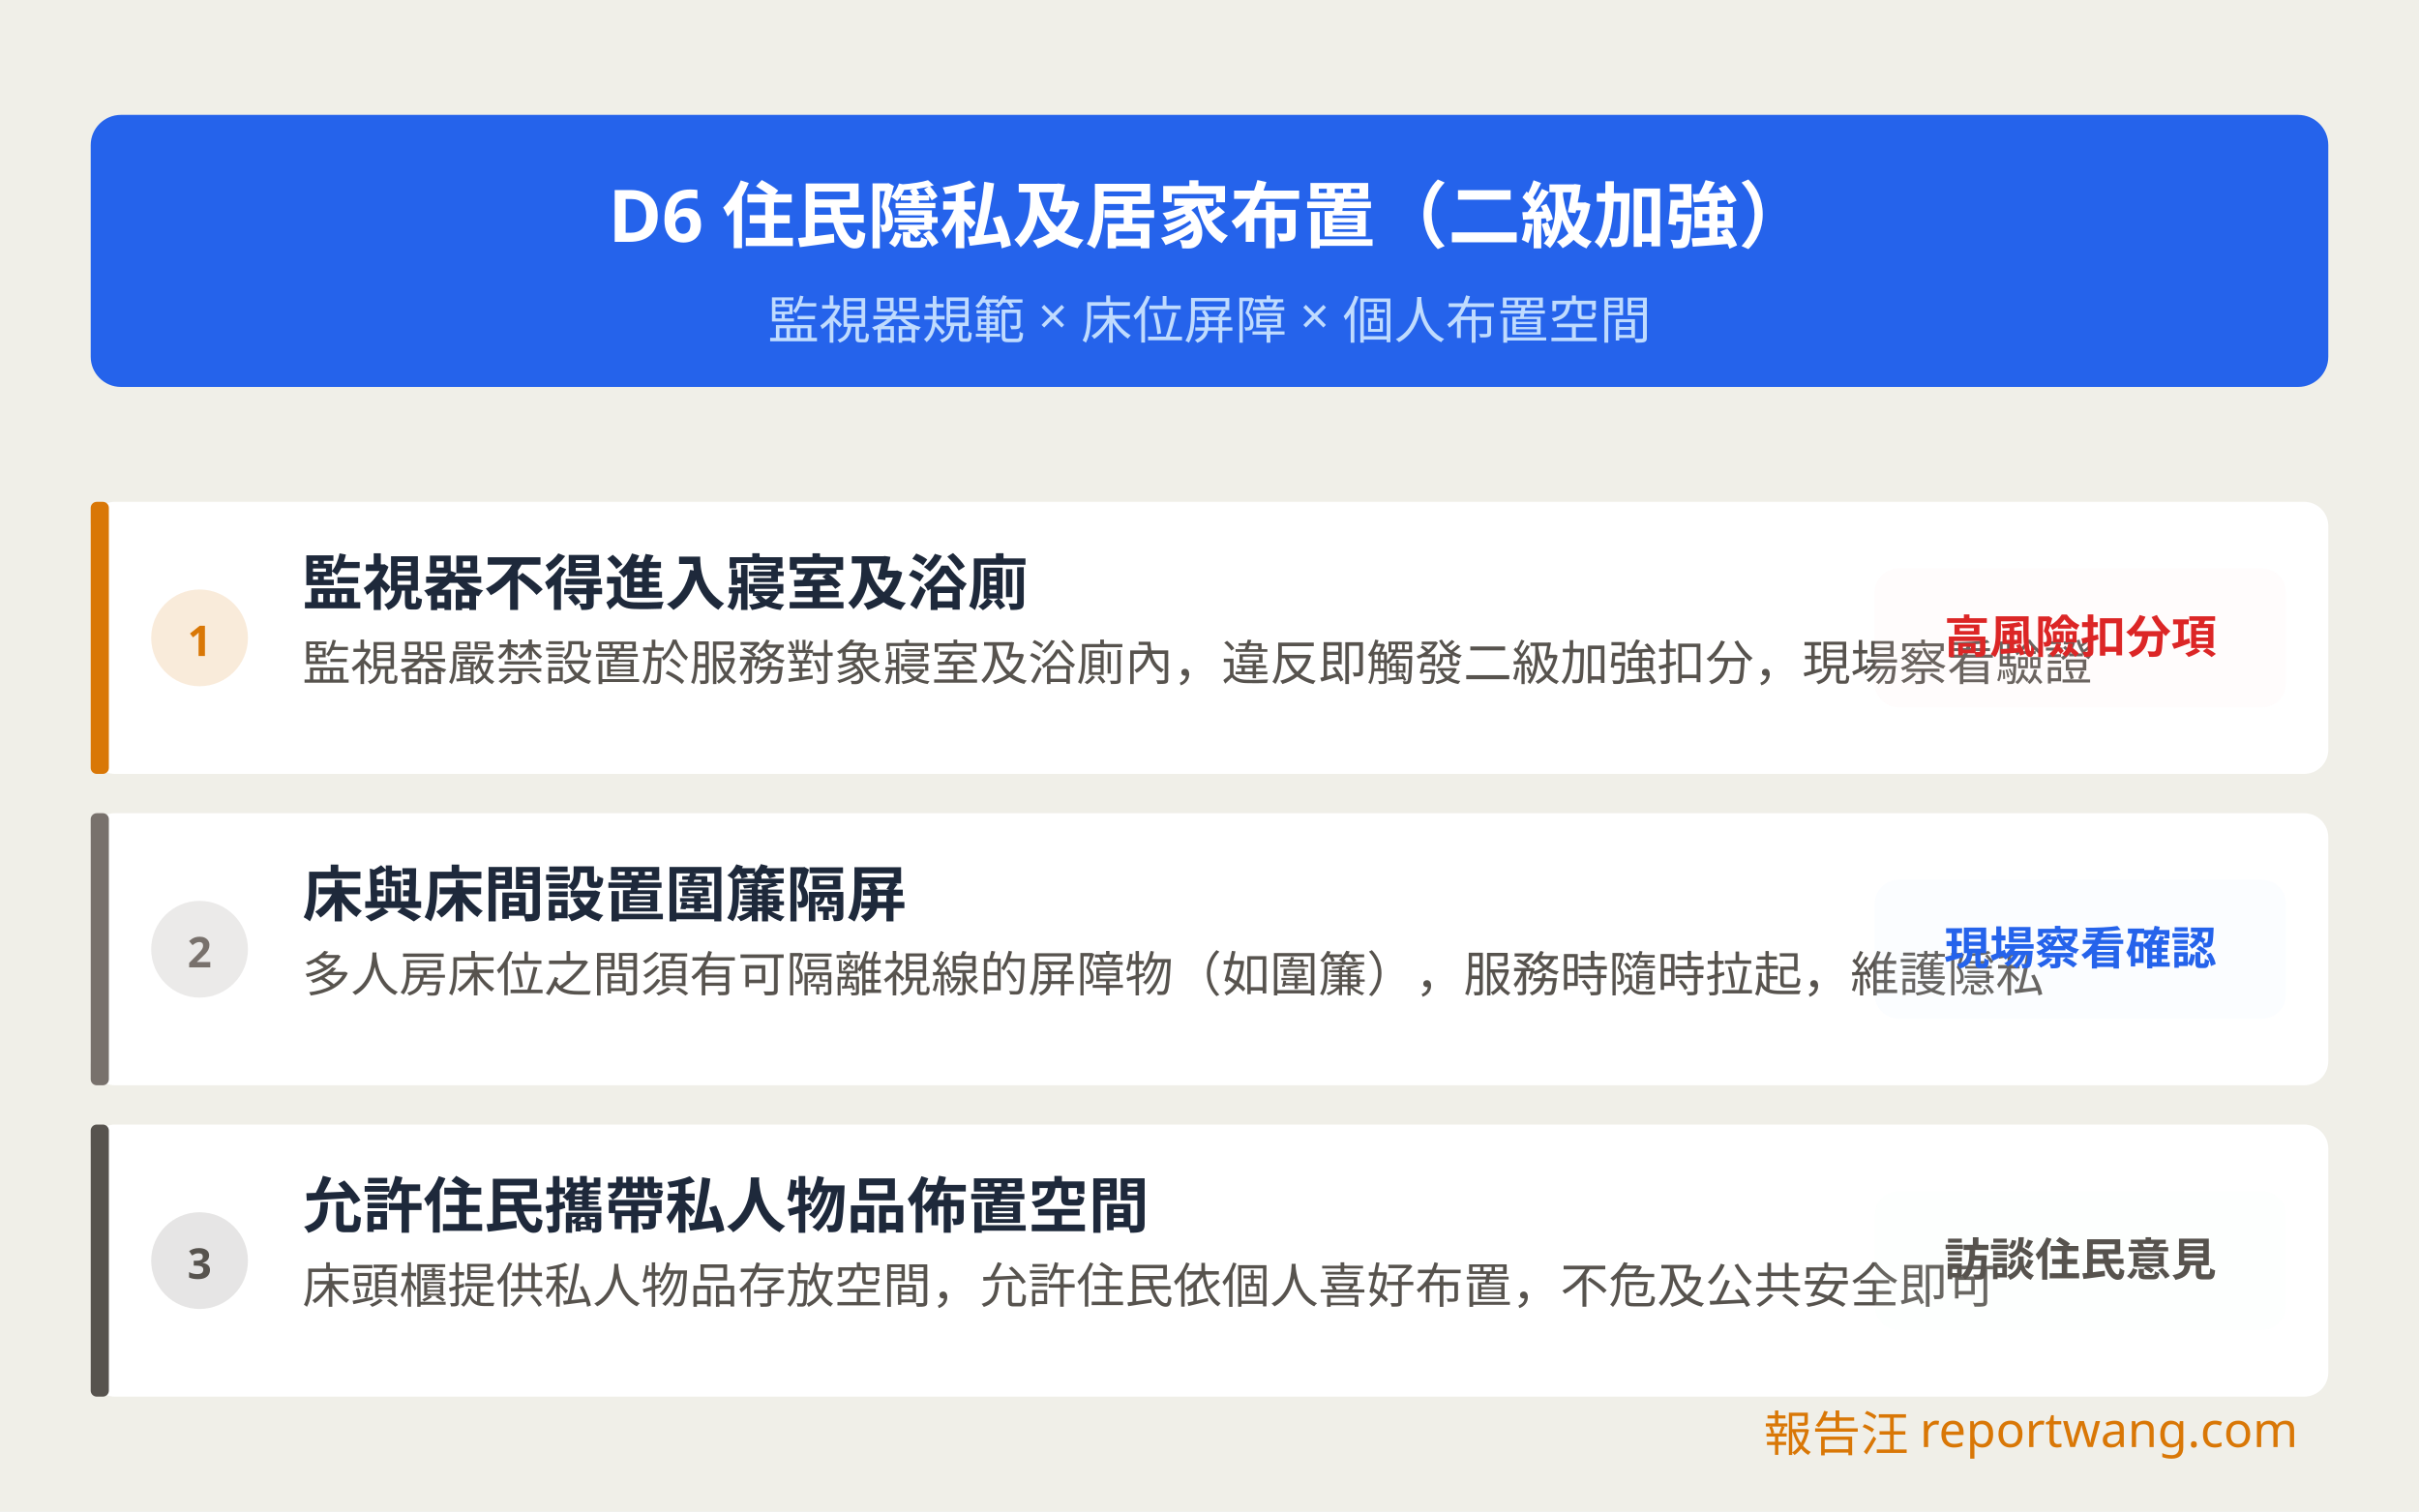
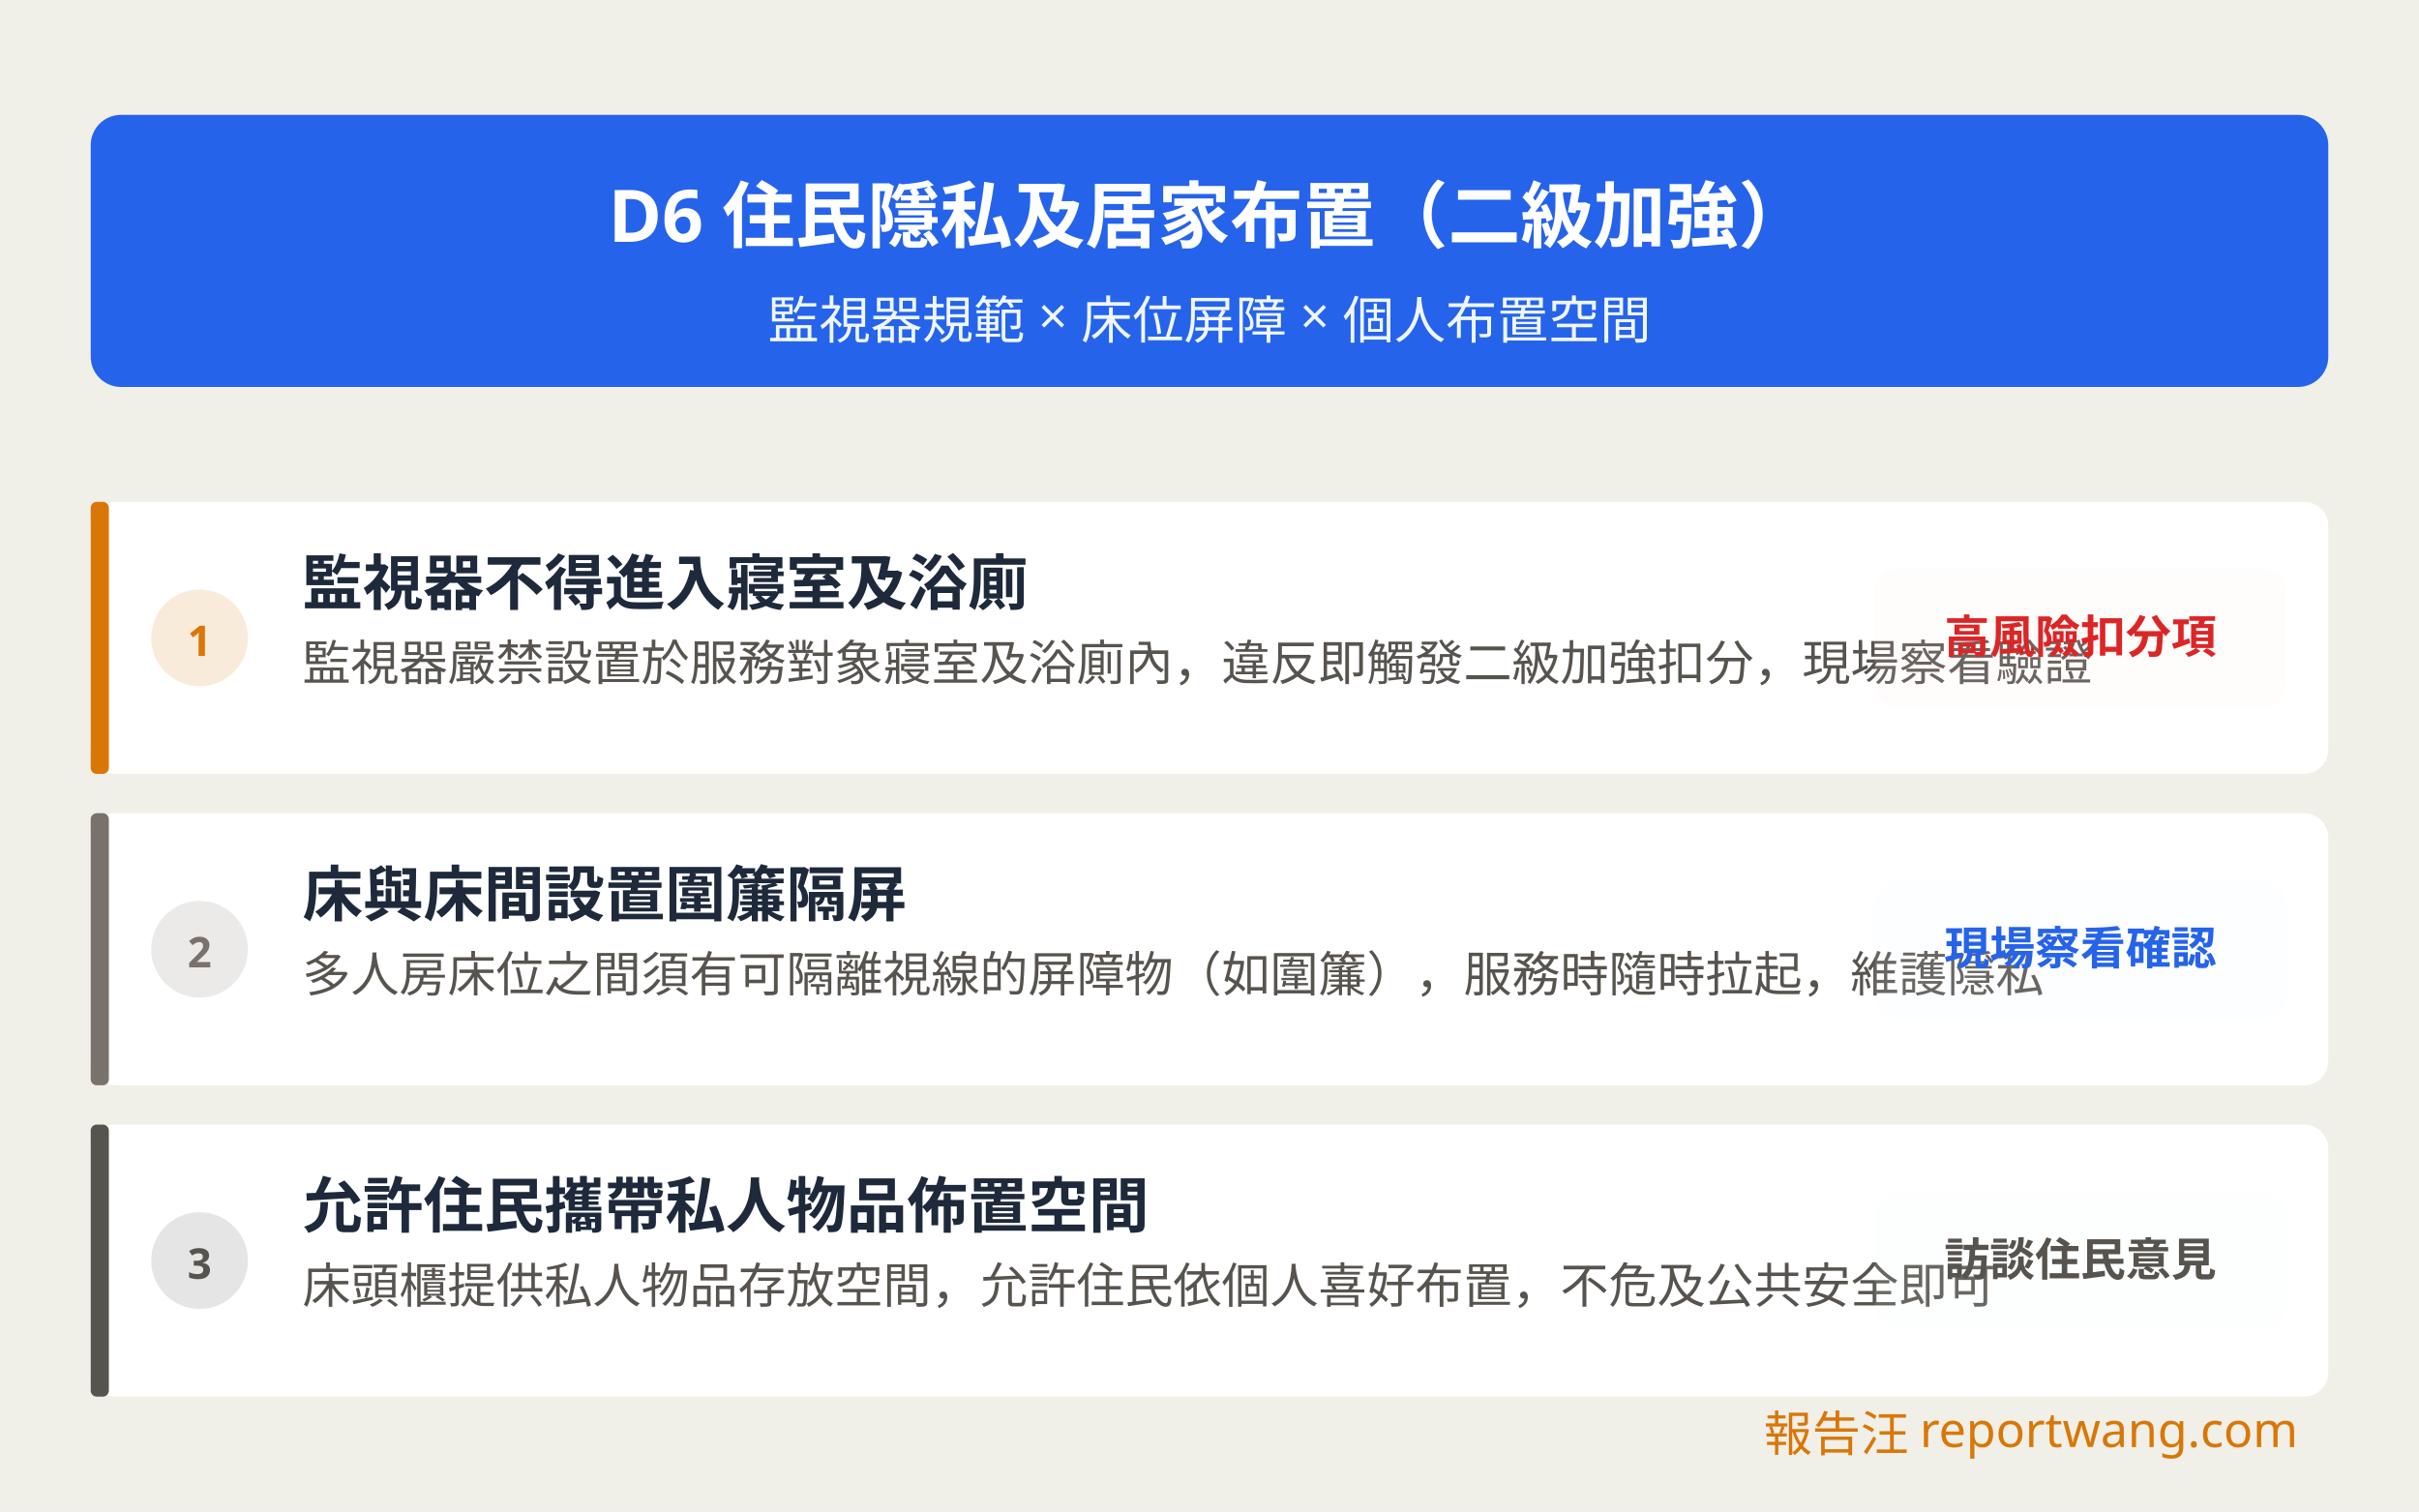
<svg xmlns="http://www.w3.org/2000/svg" viewBox="0 0 800 500" width="800" height="500" font-family="'Noto Sans TC', sans-serif">
  <rect width="800" height="500" fill="#f0efe8" />
  <rect x="30" y="38" width="740" height="90" rx="10" fill="#2563eb" />
  <text x="400" y="80" font-size="24" fill="#ffffff" text-anchor="middle" font-weight="700">D6 住民隱私及居家布置（二級加強）</text>
-   <text x="400" y="112" font-size="17" fill="#bfdbfe" text-anchor="middle">監視器規範 × 床位屏障 × 個人布置空間</text>
+   <text x="400" y="112" font-size="17" fill="#eff6ff" text-anchor="middle">監視器規範 × 床位屏障 × 個人布置空間</text>
  <rect x="30" y="166" width="740" height="90" rx="8" fill="#ffffff" />
  <rect x="30" y="166" width="6" height="90" rx="2" fill="#d97706" />
  <circle cx="66" cy="211" r="16" fill="#d97706" opacity="0.15" />
  <text x="66" y="217" font-size="14" fill="#d97706" text-anchor="middle" font-weight="700">1</text>
  <text x="100" y="200" font-size="20" fill="#1e293b" font-weight="700">監視器不得進入寢室及浴廁</text>
  <text x="100" y="225" font-size="16" fill="#57534e">監視器嚴禁設置於服務對象寢室及浴廁內，違反即觸發二級加強扣分，現場察看驗證</text>
  <rect x="620" y="188" width="136" height="46" rx="8" fill="#fee2e2" opacity="0.12" />
  <text x="688" y="216" font-size="15" fill="#dc2626" text-anchor="middle" font-weight="600">高風險扣分項</text>
  <rect x="30" y="269" width="740" height="90" rx="8" fill="#ffffff" />
  <rect x="30" y="269" width="6" height="90" rx="2" fill="#78716c" />
  <circle cx="66" cy="314" r="16" fill="#78716c" opacity="0.15" />
  <text x="66" y="320" font-size="14" fill="#78716c" text-anchor="middle" font-weight="700">2</text>
  <text x="100" y="303" font-size="20" fill="#1e293b" font-weight="700">床與床間設置圍簾隔屏</text>
  <text x="100" y="328" font-size="16" fill="#57534e">多人房床位之間須有可隔離視線的屏障物（如圍簾），服務時隨時拉起，維護隱私</text>
-   <rect x="620" y="291" width="136" height="46" rx="8" fill="#dbeafe" opacity="0.12" />
+   <rect x="620" y="291" width="136" height="46" rx="8" fill="#eff6ff" opacity="0.12" />
  <text x="688" y="319" font-size="15" fill="#2563eb" text-anchor="middle" font-weight="600">現場察看確認</text>
  <rect x="30" y="372" width="740" height="90" rx="8" fill="#ffffff" />
  <rect x="30" y="372" width="6" height="90" rx="2" fill="#57534e" />
  <circle cx="66" cy="417" r="16" fill="#57534e" opacity="0.15" />
  <text x="66" y="423" font-size="14" fill="#57534e" text-anchor="middle" font-weight="700">3</text>
  <text x="100" y="406" font-size="20" fill="#1e293b" font-weight="700">允許住民攜帶私人物品佈置空間</text>
  <text x="100" y="431" font-size="16" fill="#57534e">床頭櫃提供私人物品存放空間，允許住民依個人喜好布置，不危及公共安全即可</text>
  <rect x="620" y="394" width="136" height="46" rx="8" fill="#f0fdf4" opacity="0.12" />
  <text x="688" y="422" font-size="15" fill="#57534e" text-anchor="middle" font-weight="600">訪談住民意見</text>
  <text x="760" y="480" font-size="16" fill="#d97706" text-anchor="end" font-weight="400">報告汪 reportwang.com</text>
</svg>
